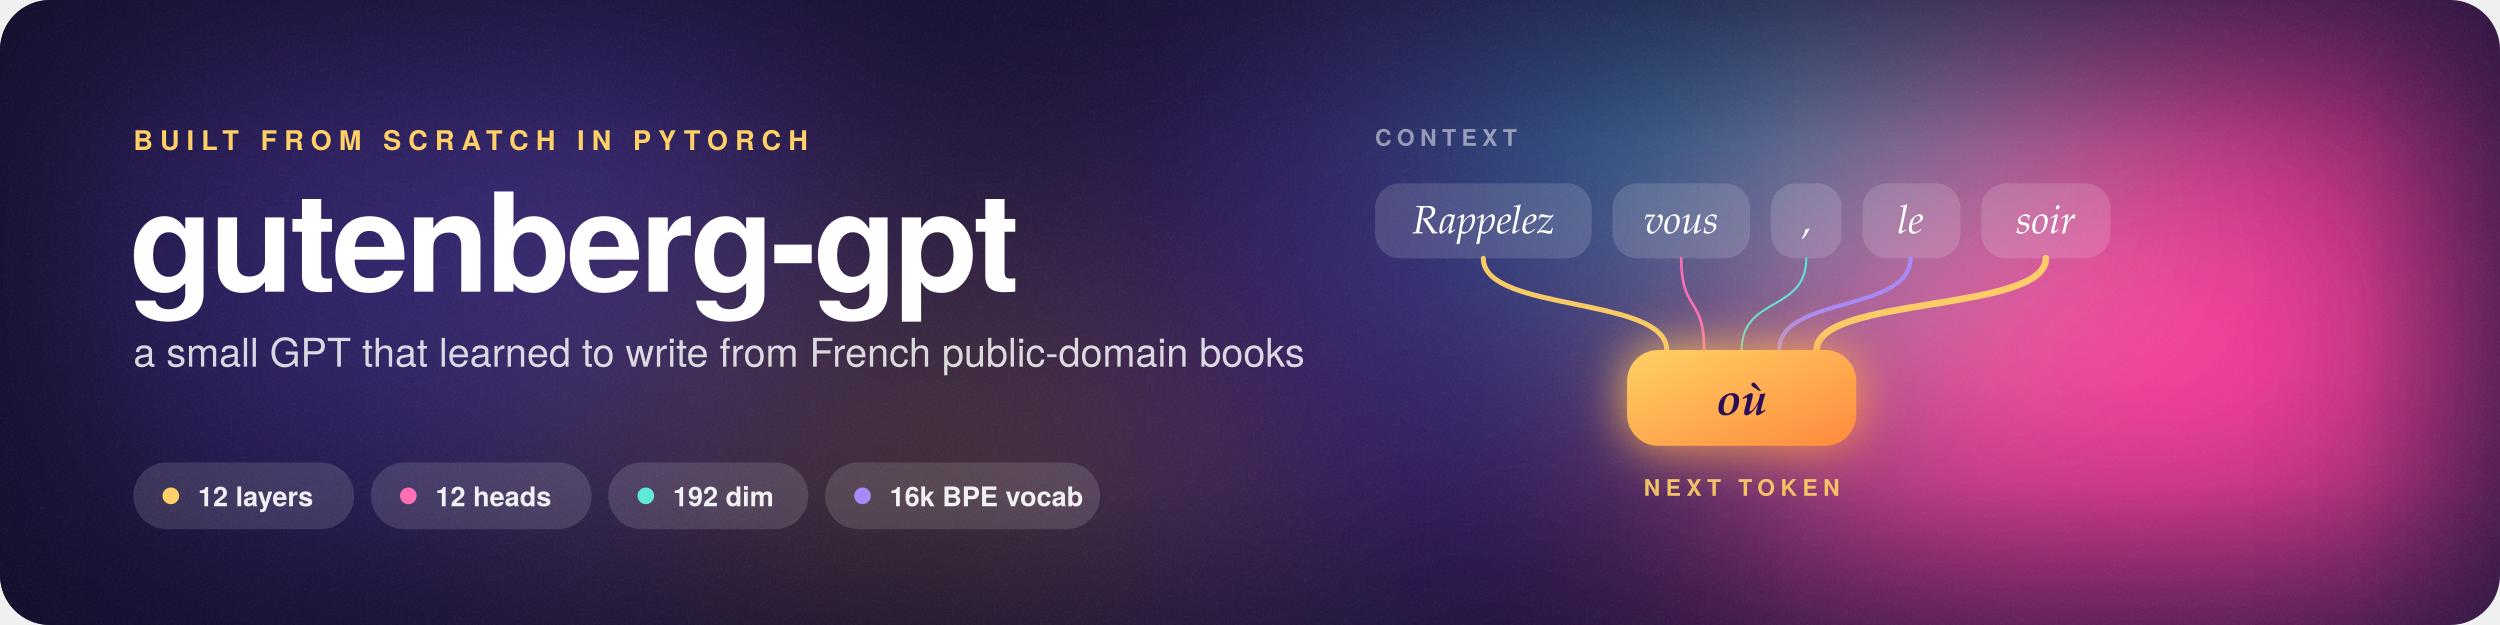
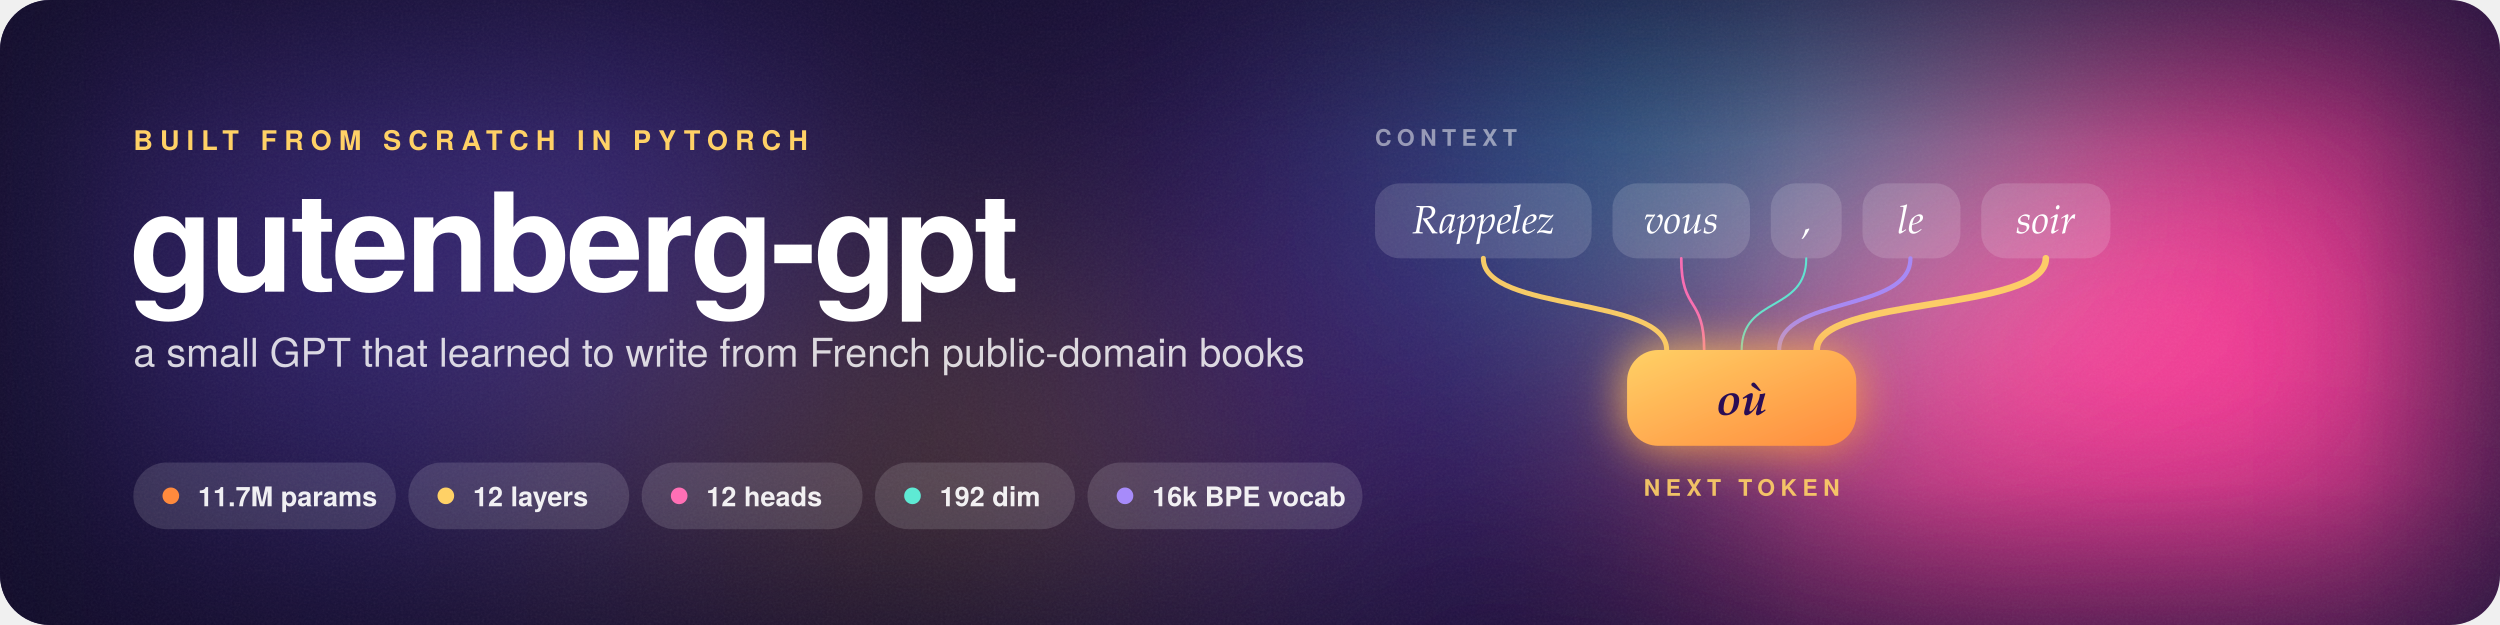
<svg xmlns="http://www.w3.org/2000/svg" viewBox="0 0 1200 300" width="1200" height="300" font-family="Avenir Next, Avenir, Helvetica Neue, Segoe UI, sans-serif">
  <defs>
    <clipPath id="card">
      <rect x="0" y="0" width="1200" height="300" rx="24" />
    </clipPath>
    <filter id="blob" x="-60%" y="-60%" width="220%" height="220%">
      <feGaussianBlur stdDeviation="72" />
    </filter>
    <filter id="grain" x="0" y="0" width="100%" height="100%">
      <feTurbulence type="fractalNoise" baseFrequency="0.9" numOctaves="3" stitchTiles="stitch" />
      <feColorMatrix type="saturate" values="0" />
    </filter>
    <linearGradient id="scrim" x1="0" y1="0" x2="1" y2="0">
      <stop offset="0" stop-color="#0B0620" stop-opacity="0.78" />
      <stop offset="0.45" stop-color="#0B0620" stop-opacity="0.42" />
      <stop offset="0.72" stop-color="#0B0620" stop-opacity="0" />
    </linearGradient>
    <linearGradient id="hot" x1="0" y1="0" x2="1" y2="1">
      <stop offset="0" stop-color="#FFD166" />
      <stop offset="1" stop-color="#FF8A3D" />
    </linearGradient>
    <filter id="glow" x="-70%" y="-70%" width="240%" height="240%">
      <feGaussianBlur stdDeviation="12" result="b" />
      <feMerge>
        <feMergeNode in="b" />
        <feMergeNode in="SourceGraphic" />
      </feMerge>
    </filter>
  </defs>
  <g clip-path="url(#card)">
    <rect width="1200" height="300" fill="#1A1038" />
    <g filter="url(#blob)">
      <circle cx="150" cy="30" r="230" fill="#7B5CFF" />
      <circle cx="1090" cy="290" r="265" fill="#FF3D9A" />
      <circle cx="800" cy="-50" r="205" fill="#22D3EE" opacity="0.6" />
      <circle cx="440" cy="345" r="200" fill="#FFB627" opacity="0.5" />
      <circle cx="640" cy="150" r="150" fill="#5B21B6" opacity="0.55" />
    </g>
    <rect width="1200" height="300" fill="url(#scrim)" />
    <rect width="1200" height="300" filter="url(#grain)" opacity="0.07" />
    <text x="64" y="72" font-size="13" font-weight="700" letter-spacing="3.4" fill="#FFD166">
      BUILT FROM SCRATCH IN PYTORCH
    </text>
    <text x="62" y="140" font-size="66" font-weight="800" letter-spacing="-1.6" fill="#FFFFFF">
      gutenberg-gpt
    </text>
    <text x="64" y="176" font-size="19" font-weight="500" fill="#FFFFFF" opacity="0.82">
      a small GPT that learned to write from French public-domain books
    </text>
    <g font-size="13" font-weight="600">
      <g transform="translate(64,222)">
+         <rect width="126" height="32" rx="16" fill="#FFFFFF" opacity="0.13" />
+         <circle cx="18" cy="16" r="4" fill="#FF8A3D" />
+         <text x="31" y="21" fill="#FFFFFF" opacity="0.92">11.7M params</text>
+       </g>
+       <g transform="translate(196,222)">
        <rect width="106" height="32" rx="16" fill="#FFFFFF" opacity="0.13" />
        <circle cx="18" cy="16" r="4" fill="#FFD166" />
        <text x="31" y="21" fill="#FFFFFF" opacity="0.92">12 layers</text>
      </g>
-       <g transform="translate(178,222)">
+       <g transform="translate(308,222)">
        <rect width="106" height="32" rx="16" fill="#FFFFFF" opacity="0.13" />
        <circle cx="18" cy="16" r="4" fill="#FF6FB5" />
        <text x="31" y="21" fill="#FFFFFF" opacity="0.92">12 heads</text>
      </g>
-       <g transform="translate(292,222)">
+       <g transform="translate(420,222)">
        <rect width="96" height="32" rx="16" fill="#FFFFFF" opacity="0.13" />
        <circle cx="18" cy="16" r="4" fill="#5EEAD4" />
        <text x="31" y="21" fill="#FFFFFF" opacity="0.92">192 dim</text>
      </g>
-       <g transform="translate(396,222)">
+       <g transform="translate(522,222)">
        <rect width="132" height="32" rx="16" fill="#FFFFFF" opacity="0.13" />
        <circle cx="18" cy="16" r="4" fill="#A78BFA" />
        <text x="31" y="21" fill="#FFFFFF" opacity="0.92">16k BPE vocab</text>
      </g>
    </g>
    <text x="660" y="70" font-size="11" font-weight="700" letter-spacing="2.6" fill="#FFFFFF" opacity="0.5">
      CONTEXT
    </text>
    <g font-family="Iowan Old Style, Palatino, Georgia, serif" font-size="19" font-style="italic" fill="#FFFFFF">
      <g transform="translate(660,88)">
        <rect width="104" height="36" rx="12" fill="#FFFFFF" opacity="0.14" />
        <text x="52" y="24" text-anchor="middle">Rappelez</text>
      </g>
      <g transform="translate(774,88)">
        <rect width="66" height="36" rx="12" fill="#FFFFFF" opacity="0.14" />
        <text x="33" y="24" text-anchor="middle">vous</text>
      </g>
      <g transform="translate(850,88)">
        <rect width="34" height="36" rx="12" fill="#FFFFFF" opacity="0.14" />
        <text x="17" y="24" text-anchor="middle">,</text>
      </g>
      <g transform="translate(894,88)">
        <rect width="47" height="36" rx="12" fill="#FFFFFF" opacity="0.14" />
        <text x="23" y="24" text-anchor="middle">le</text>
      </g>
      <g transform="translate(951,88)">
        <rect width="62" height="36" rx="12" fill="#FFFFFF" opacity="0.14" />
        <text x="31" y="24" text-anchor="middle">soir</text>
      </g>
    </g>
    <g fill="none" stroke-linecap="round" opacity="0.95">
      <path d="M712,124 C712,150 800,142 800,168" stroke="#FFD166" stroke-width="2.4" />
      <path d="M807,124 C807,150 818,142 818,168" stroke="#FF6FB5" stroke-width="1.3" />
      <path d="M867,124 C867,150 836,142 836,168" stroke="#5EEAD4" stroke-width="1" />
      <path d="M917,124 C917,150 854,142 854,168" stroke="#A78BFA" stroke-width="2" />
      <path d="M982,124 C982,150 872,142 872,168" stroke="#FFD166" stroke-width="3.2" />
    </g>
    <g transform="translate(781,168)" filter="url(#glow)">
      <rect width="110" height="46" rx="15" fill="url(#hot)" />
      <text x="55" y="31" text-anchor="middle" font-family="Iowan Old Style, Palatino, Georgia, serif" font-size="22" font-style="italic" font-weight="600" fill="#2B1055">où</text>
    </g>
    <text x="836" y="238" font-size="11" font-weight="700" letter-spacing="2.6" text-anchor="middle" fill="#FFD166" opacity="0.9">
      NEXT TOKEN
    </text>
  </g>
</svg>
